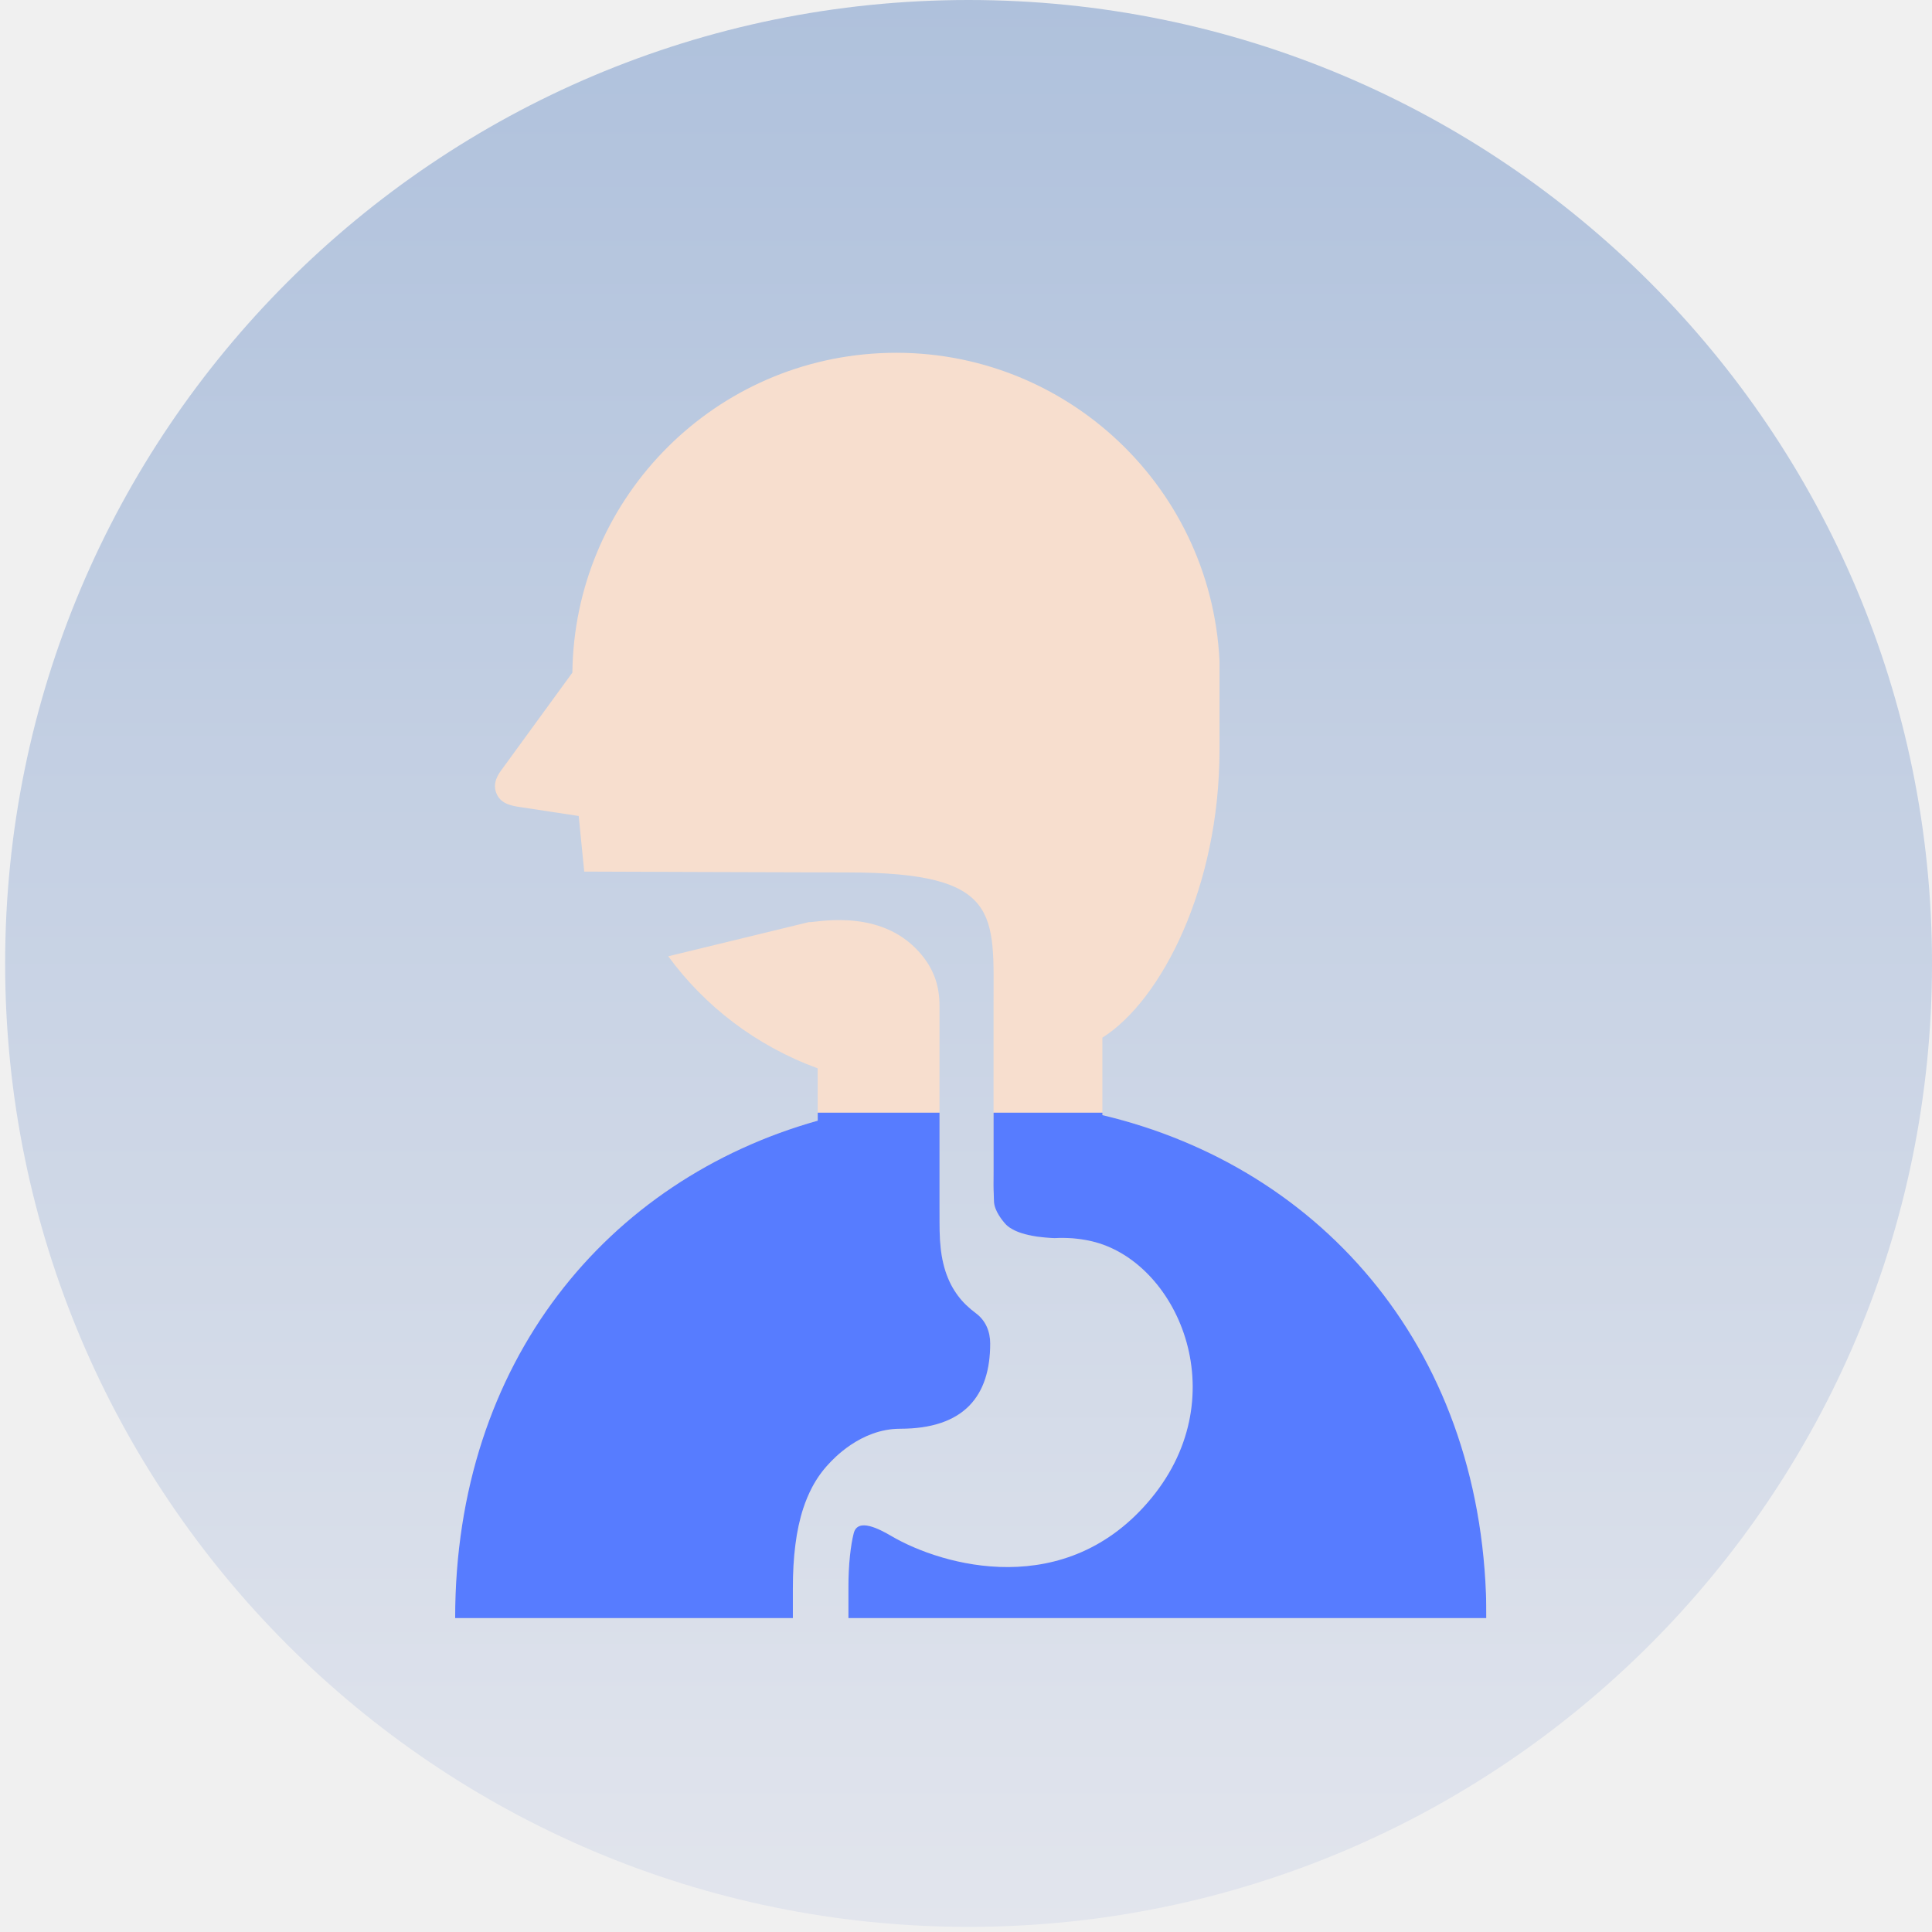
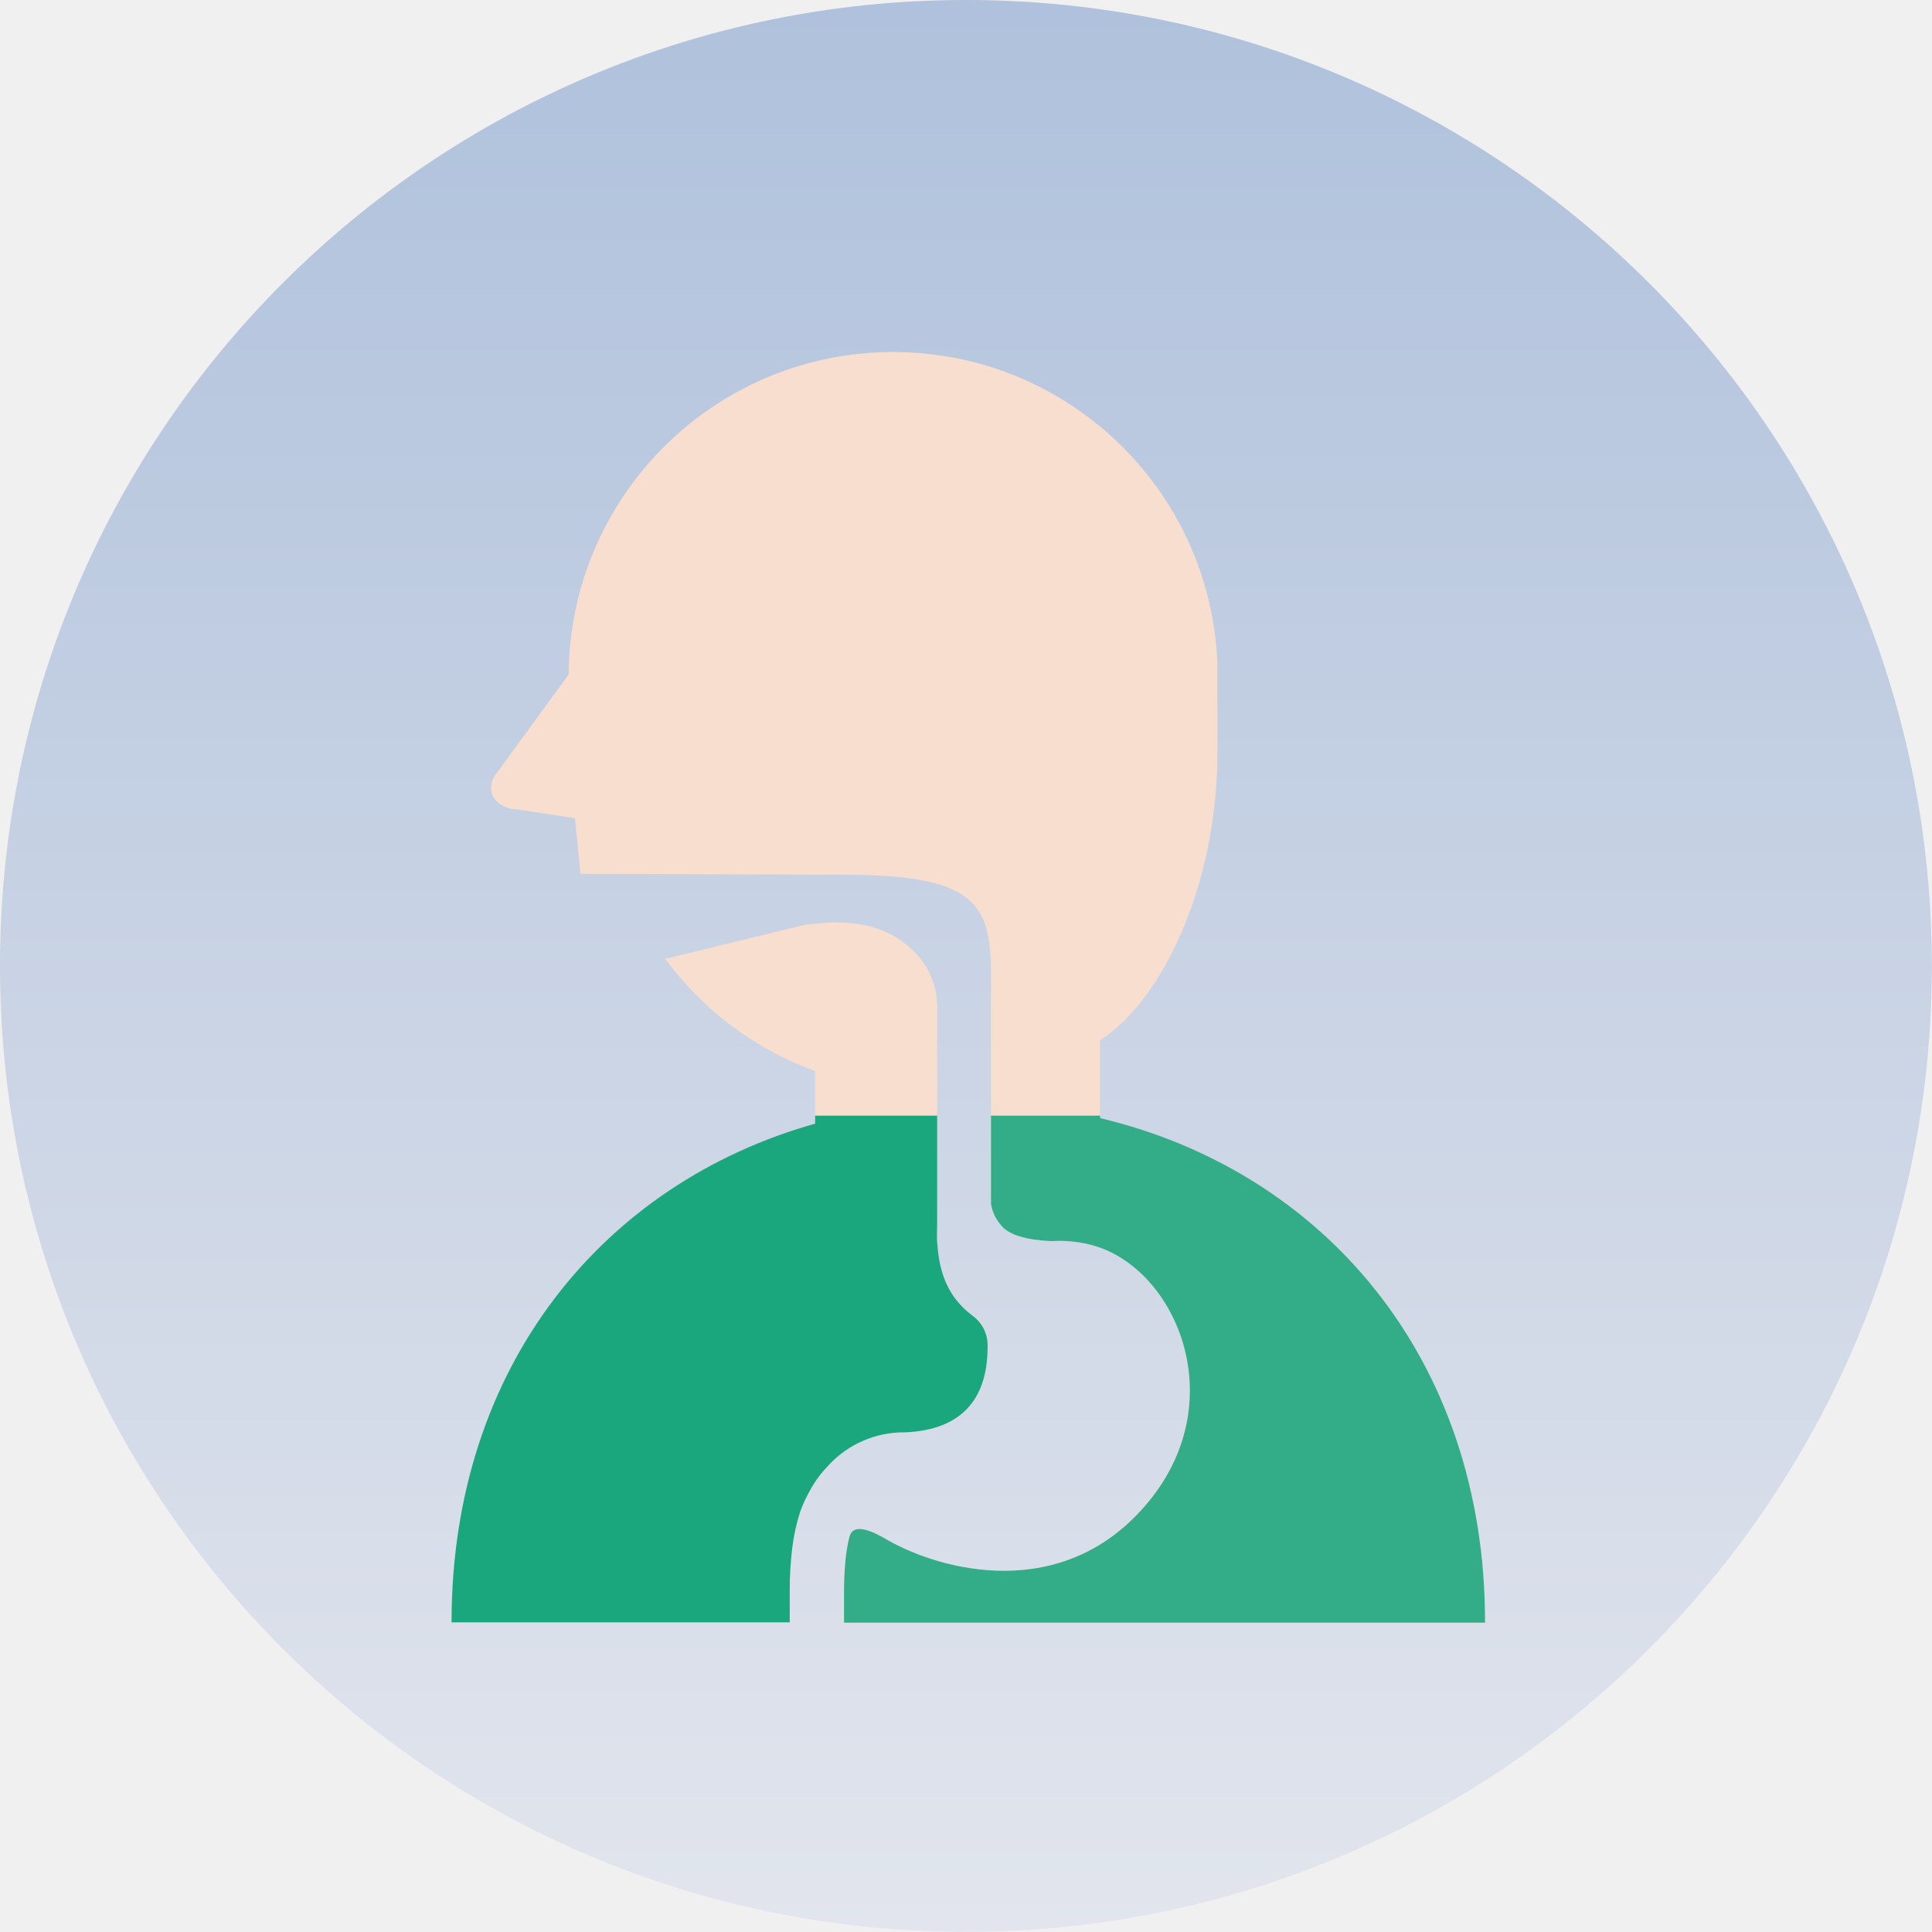
- <svg xmlns="http://www.w3.org/2000/svg" width="126" height="126" viewBox="0 0 126 126" fill="none">
-   <circle cx="63.168" cy="62.833" r="62.833" fill="url(#paint0_linear_4741_2378)" />
-   <path d="M64.577 87.625C64.577 86.856 64.295 86.131 63.646 85.648C63.192 85.31 62.794 84.935 62.482 84.514C62.301 84.273 62.147 84.023 62.016 83.772C61.868 83.48 61.749 83.187 61.656 82.898C61.55 82.565 61.475 82.238 61.419 81.918C61.356 81.553 61.324 81.201 61.301 80.856C61.278 80.465 61.273 80.093 61.273 79.735C61.273 79.405 61.271 79.085 61.271 78.793V78.581V77.108V76.524C61.271 76.524 61.271 68.415 61.271 65.59C61.271 64.252 60.886 63.016 59.702 61.832C57.06 59.191 53.003 60.213 52.762 60.135L43.58 62.366C45.957 65.605 49.281 68.193 53.328 69.674V73.087C39.629 76.939 29.682 88.795 29.682 105.527H42.688H51.707V103.575C51.707 102.55 51.76 101.613 51.87 100.752C51.979 99.888 52.147 99.098 52.384 98.372C52.543 97.889 52.734 97.433 52.958 97.005C53.258 96.433 53.626 95.917 54.054 95.464C54.301 95.204 56.099 93.18 58.703 93.18C62.888 93.18 64.577 91.029 64.577 87.625Z" fill="#F7DECE" />
-   <path d="M71.895 72.726V67.674C75.76 65.229 79.533 57.826 79.533 48.914V43.096C78.964 31.447 69.057 22.464 57.407 23.033C46.194 23.582 37.453 32.787 37.329 43.867L32.691 50.233C32.313 50.734 32.132 51.283 32.431 51.86C32.741 52.447 33.393 52.555 33.922 52.636L37.742 53.217L38.102 56.843C38.102 56.843 52.91 56.899 55.3 56.899C65.358 56.899 64.796 59.639 64.796 65.59C64.796 68.415 64.796 76.013 64.796 76.013V76.358C64.796 76.685 64.791 77.002 64.791 77.302C64.791 77.67 64.821 78.015 64.821 78.322C64.821 78.972 65.433 79.664 65.526 79.777C65.579 79.84 65.642 79.901 65.718 79.966C65.803 80.037 65.909 80.107 66.045 80.18C66.199 80.266 66.393 80.349 66.634 80.427C66.912 80.515 67.256 80.593 67.669 80.654C67.992 80.697 68.359 80.732 68.775 80.747C69.523 80.707 70.341 80.754 71.18 80.948C76.73 82.222 80.648 90.936 75.093 97.697C69.535 104.459 61.437 102.114 58.138 100.18C57.34 99.714 55.937 98.969 55.675 99.994C55.567 100.417 55.491 100.905 55.431 101.454C55.365 102.082 55.327 102.787 55.33 103.575V105.526H81.464H96.939C96.939 88.231 86.309 76.146 71.895 72.726Z" fill="#F7DECE" />
-   <mask id="mask0_4741_2378" style="mask-type:alpha" maskUnits="userSpaceOnUse" x="29" y="23" width="68" height="83">
-     <path d="M64.579 87.625C64.579 86.856 64.297 86.131 63.648 85.648C63.194 85.31 62.797 84.935 62.484 84.514C62.303 84.273 62.149 84.023 62.018 83.772C61.87 83.48 61.751 83.187 61.658 82.898C61.552 82.565 61.477 82.238 61.421 81.918C61.358 81.553 61.326 81.201 61.303 80.856C61.28 80.465 61.275 80.093 61.275 79.735C61.275 79.405 61.273 79.085 61.273 78.793V78.581V77.108V76.524C61.273 76.524 61.273 68.415 61.273 65.59C61.273 64.252 60.887 63.016 59.704 61.832C57.062 59.191 53.005 60.213 52.764 60.135L43.582 62.366C45.959 65.605 49.283 68.193 53.33 69.674V73.087C39.631 76.939 29.684 88.795 29.684 105.527H42.69H51.709V103.575C51.709 102.55 51.761 101.613 51.872 100.752C51.981 99.888 52.149 99.098 52.386 98.372C52.545 97.889 52.736 97.433 52.96 97.005C53.26 96.433 53.628 95.917 54.056 95.464C54.303 95.204 56.101 93.18 58.705 93.18C62.89 93.18 64.579 91.029 64.579 87.625Z" fill="white" />
-     <path d="M71.897 72.726V67.674C75.762 65.229 79.535 57.826 79.535 48.914V43.096C78.966 31.447 69.059 22.464 57.41 23.033C46.196 23.582 37.455 32.787 37.331 43.867L32.693 50.233C32.315 50.734 32.134 51.283 32.433 51.86C32.743 52.447 33.395 52.555 33.924 52.636L37.744 53.217L38.104 56.843C38.104 56.843 52.912 56.899 55.302 56.899C65.359 56.899 64.798 59.639 64.798 65.59C64.798 68.415 64.798 76.013 64.798 76.013V76.358C64.798 76.685 64.793 77.002 64.793 77.302C64.793 77.67 64.823 78.015 64.823 78.322C64.823 78.972 65.435 79.664 65.528 79.777C65.581 79.84 65.644 79.901 65.72 79.966C65.805 80.037 65.911 80.107 66.047 80.18C66.201 80.266 66.395 80.349 66.636 80.427C66.913 80.515 67.258 80.593 67.671 80.654C67.994 80.697 68.361 80.732 68.777 80.747C69.525 80.707 70.343 80.754 71.182 80.948C76.732 82.222 80.65 90.936 75.095 97.697C69.537 104.459 61.439 102.114 58.14 100.18C57.342 99.714 55.939 98.969 55.677 99.994C55.569 100.417 55.493 100.905 55.433 101.454C55.367 102.082 55.329 102.787 55.332 103.575V105.526H81.466H96.941C96.941 88.231 86.311 76.146 71.897 72.726Z" fill="#F7DECE" />
-   </mask>
-   <g mask="url(#mask0_4741_2378)">
-     <rect x="29.684" y="72.566" width="67.257" height="33.629" fill="#577CFF" />
+ <svg xmlns="http://www.w3.org/2000/svg" id="Layer_1" data-name="Layer 1" viewBox="0 0 125.67 125.67">
+   <defs>
+     <style>.cls-1{fill:#fff;}.cls-2{fill:#f7dece;}.cls-3{fill:url(#linear-gradient);}.cls-4{mask:url(#mask);}.cls-5{fill:#1aa77e;}</style>
+     <linearGradient id="linear-gradient" x1="63.17" y1="128" x2="63.17" y2="2.33" gradientTransform="matrix(1, 0, 0, -1, -0.34, 128)" gradientUnits="userSpaceOnUse">
+       <stop offset="0" stop-color="#afc1dc" />
+       <stop offset="1" stop-color="#e2e5ed" />
+     </linearGradient>
+     <mask id="mask" x="29.35" y="23.01" width="67.26" height="83.19" maskUnits="userSpaceOnUse">
+       <g transform="translate(-0.34)">
+         <g id="mask0_4741_2378" data-name="mask0 4741 2378">
+           <path class="cls-1" d="M64.58,87.62a2.37,2.37,0,0,0-.93-2,5.77,5.77,0,0,1-1.17-1.14,5.54,5.54,0,0,1-.82-1.61,7.35,7.35,0,0,1-.24-1c-.06-.37-.09-.72-.12-1.06s0-.77,0-1.13,0-.64,0-.94V65.59a5,5,0,0,0-1.57-3.76c-2.64-2.64-6.69-1.62-6.94-1.7l-9.18,2.24a21,21,0,0,0,9.75,7.3v3.42c-13.7,3.85-23.65,15.71-23.65,32.44h22v-2a22.35,22.35,0,0,1,.16-2.82,12.8,12.8,0,0,1,.52-2.38A8.77,8.77,0,0,1,53,97a7.07,7.07,0,0,1,1.1-1.54,6.68,6.68,0,0,1,4.64-2.28C62.89,93.18,64.58,91,64.58,87.62Z" />
+           <path class="cls-2" d="M71.9,72.73V67.67c3.86-2.44,7.63-9.84,7.63-18.76V43.1a21.11,21.11,0,0,0-42.2.77l-4.64,6.36a1.46,1.46,0,0,0-.26,1.63,1.82,1.82,0,0,0,1.49.78l3.82.58.36,3.62,17.2.06c10.06,0,9.5,2.74,9.5,8.69V76.36c0,.32,0,.64,0,.94s0,.71,0,1a2.76,2.76,0,0,0,.71,1.46,1.69,1.69,0,0,0,.19.19,1.89,1.89,0,0,0,.33.21,2.82,2.82,0,0,0,.59.25,6.27,6.27,0,0,0,1,.22,10.62,10.62,0,0,0,1.11.1,8.41,8.41,0,0,1,2.4.2c5.55,1.27,9.47,10,3.92,16.75s-13.66,4.41-17,2.48c-.8-.47-2.2-1.21-2.46-.19a10.5,10.5,0,0,0-.25,1.46c-.06.63-.1,1.34-.1,2.12v2H96.94C96.94,88.23,86.31,76.15,71.9,72.73Z" />
+         </g>
+       </g>
+     </mask>
+   </defs>
+   <circle class="cls-3" cx="62.83" cy="62.83" r="62.83" />
+   <path class="cls-2" d="M64.58,87.62a2.37,2.37,0,0,0-.93-2,5.52,5.52,0,0,1-1.17-1.14,5.54,5.54,0,0,1-.82-1.61,6.08,6.08,0,0,1-.24-1,10.43,10.43,0,0,1-.12-1.06c0-.39,0-.77,0-1.13V65.59a5,5,0,0,0-1.57-3.76c-2.64-2.64-6.7-1.62-6.94-1.7l-9.18,2.24a21,21,0,0,0,9.75,7.3v3.42c-13.7,3.85-23.65,15.71-23.65,32.44h22v-2a22.35,22.35,0,0,1,.16-2.82,13.67,13.67,0,0,1,.51-2.38A8.8,8.8,0,0,1,53,97a7.38,7.38,0,0,1,1.09-1.54,6.74,6.74,0,0,1,4.65-2.28C62.89,93.18,64.58,91,64.58,87.62Z" transform="translate(-0.34)" />
+   <path class="cls-2" d="M71.89,72.73V67.67c3.87-2.44,7.64-9.84,7.64-18.76V43.1a21.11,21.11,0,0,0-42.2.77l-4.64,6.36a1.46,1.46,0,0,0-.26,1.63,1.81,1.81,0,0,0,1.49.78l3.82.58.36,3.62,17.2.06c10.06,0,9.5,2.74,9.5,8.69V76.36c0,.32,0,.64,0,.94s0,.71,0,1a2.69,2.69,0,0,0,.71,1.46,1.69,1.69,0,0,0,.19.19,1.57,1.57,0,0,0,.33.21,3,3,0,0,0,.58.25,6.66,6.66,0,0,0,1,.22,10.66,10.66,0,0,0,1.1.1,8.45,8.45,0,0,1,2.41.2c5.55,1.27,9.47,10,3.91,16.75s-13.65,4.41-17,2.48c-.8-.47-2.2-1.21-2.47-.19a12.35,12.35,0,0,0-.24,1.46c-.06.63-.1,1.34-.1,2.12v2H96.94C96.94,88.23,86.31,76.15,71.89,72.73Z" transform="translate(-0.34)" />
+   <g class="cls-4">
+     <rect class="cls-5" x="29.35" y="72.57" width="67.26" height="33.63" />
  </g>
-   <defs>
-     <linearGradient id="paint0_linear_4741_2378" x1="63.168" y1="0" x2="63.168" y2="125.665" gradientUnits="userSpaceOnUse">
-       <stop stop-color="#AFC1DC" />
-       <stop offset="1" stop-color="#E2E5ED" />
-     </linearGradient>
-   </defs>
</svg>
